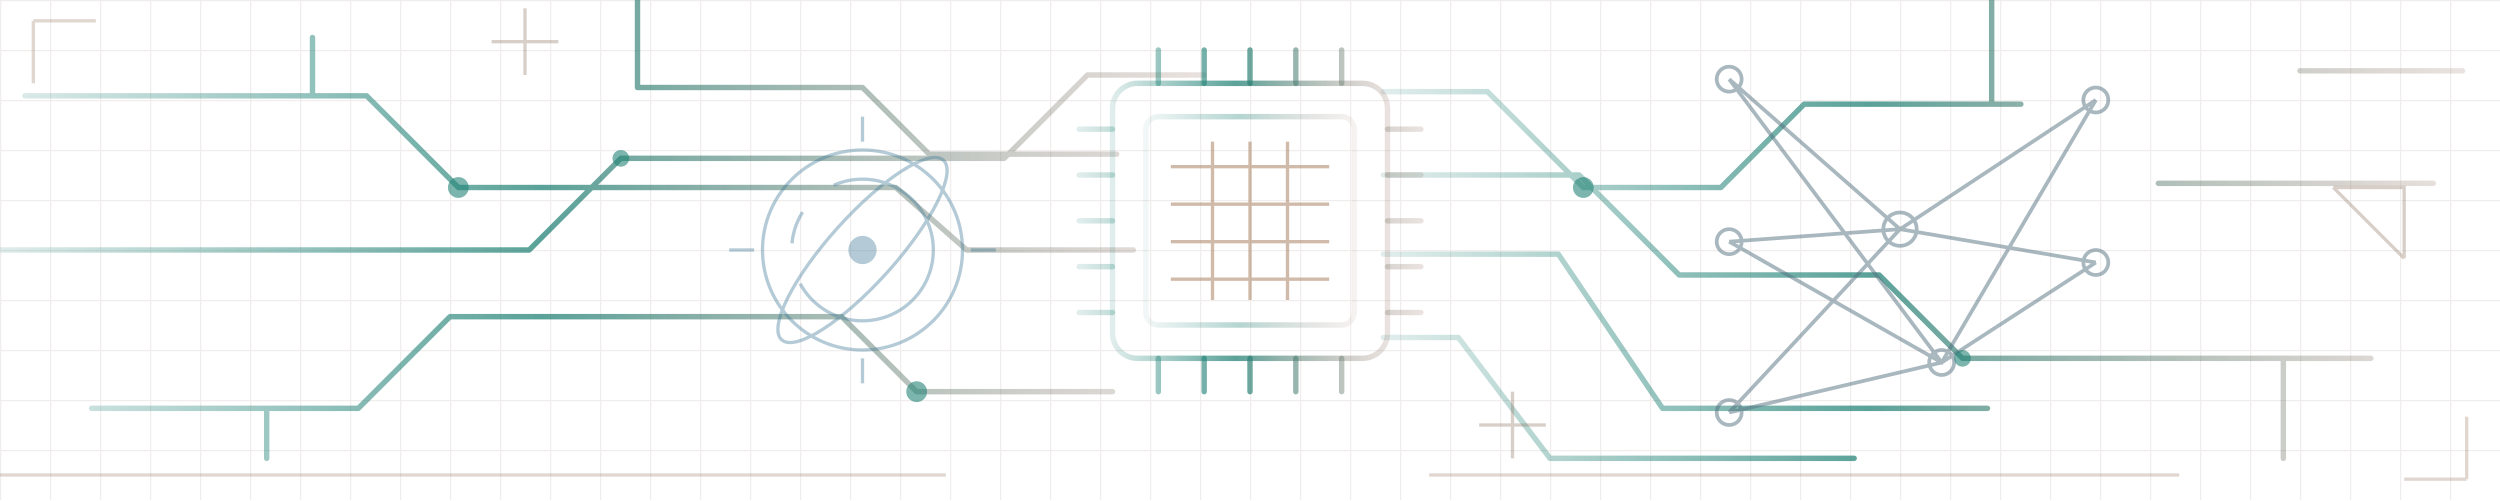
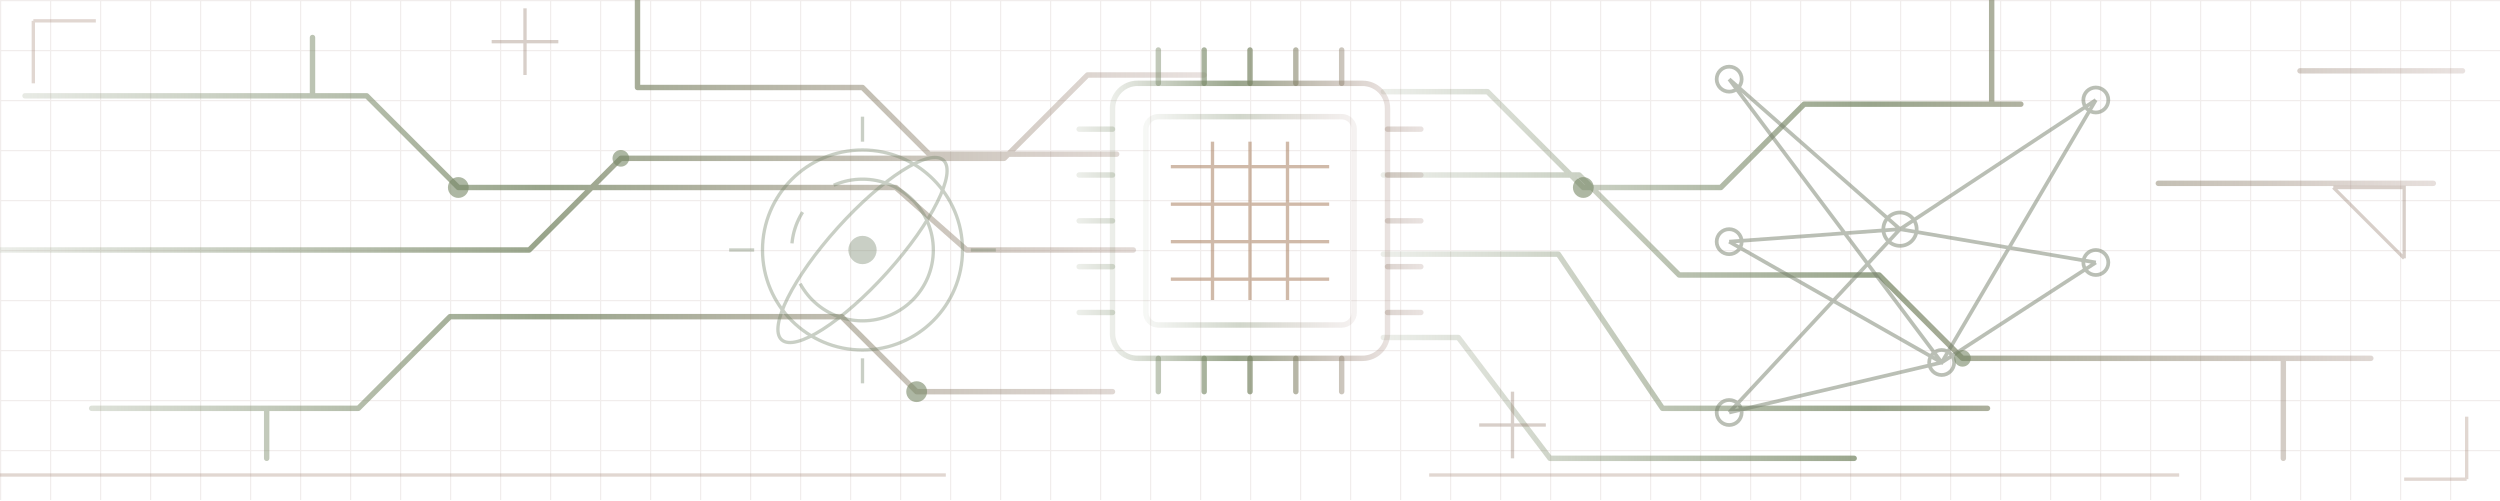
<svg xmlns="http://www.w3.org/2000/svg" viewBox="0 0 600 120" fill="none">
  <defs>
    <pattern id="grid" width="12" height="12" patternUnits="userSpaceOnUse">
      <path d="M12 0H0v12" stroke="#987a6d" stroke-opacity=".13" stroke-width=".6" />
    </pattern>
    <linearGradient id="fade">
-       <stop stop-color="#238377" stop-opacity=".14" />
-       <stop offset=".45" stop-color="#238377" stop-opacity=".75" />
+       <stop stop-color="#778765" stop-opacity=".14" />
+       <stop offset=".45" stop-color="#778765" stop-opacity=".75" />
      <stop offset="1" stop-color="#926f62" stop-opacity=".2" />
    </linearGradient>
  </defs>
  <path fill="url(#grid)" d="M0 0h600v120H0z" />
  <g stroke="url(#fade)" stroke-width="1.3" stroke-linecap="round" stroke-linejoin="round">
    <path d="M6 23h82l22 22h105l17 15h40M0 60h127l22-22h92l20-20h28M22 98h64l22-22h94l18 18h47M75 9v14M64 110V98M153 0v21h54l16 16h45" />
    <path d="M332 22h25l23 23h33l20-20h52M332 42h47l24 24h48l20 20h98M332 61h42l25 37h78M332 81h18l22 29h73M478 0v25M548 86v24M552 17h39M518 44h66" />
    <rect x="267" y="20" width="66" height="66" rx="6" />
    <rect x="275" y="28" width="50" height="50" rx="3" stroke-opacity=".45" />
    <path d="M278 12v8m11-8v8m11-8v8m11-8v8m11-8v8M278 86v8m11-8v8m11-8v8m11-8v8m11-8v8M259 31h8m-8 11h8m-8 11h8m-8 11h8m-8 11h8M333 31h8m-8 11h8m-8 11h8m-8 11h8m-8 11h8" />
  </g>
-   <g stroke="#536f80" stroke-width=".9" opacity=".5">
+   <g stroke="#76806c" stroke-width=".9" opacity=".5">
    <path d="m415 19 41 36-41 44m0-80 51 68m-51-29 41-3 47-31m-88 34 51 29 37-63m-88 75 51-12 37-24m-47-8 47 8m-88 36 41-44" />
    <circle cx="415" cy="19" r="3" />
    <circle cx="415" cy="58" r="3" />
    <circle cx="415" cy="99" r="3" />
    <circle cx="456" cy="55" r="4" />
    <circle cx="466" cy="87" r="3" />
    <circle cx="503" cy="24" r="3" />
    <circle cx="503" cy="63" r="3" />
  </g>
-   <g fill="#238377" opacity=".6">
+   <g fill="#778765" opacity=".6">
    <circle cx="110" cy="45" r="2.5" />
    <circle cx="149" cy="38" r="2" />
    <circle cx="220" cy="94" r="2.5" />
    <circle cx="380" cy="45" r="2.5" />
    <circle cx="471" cy="86" r="2" />
  </g>
  <g stroke="#aa8162" stroke-width=".8" opacity=".55">
    <path d="M281 40h38m-38 9h38m-38 9h38m-38 9h38M291 34v38m9-38v38m9-38v38" />
  </g>
-   <g stroke="#3a7796" stroke-width=".8" opacity=".38">
+   <g stroke="#718267" stroke-width=".8" opacity=".38">
    <circle cx="207" cy="60" r="24" />
    <circle cx="207" cy="60" r="17" stroke-dasharray="45 10 8 10" />
    <ellipse cx="207" cy="60" rx="8" ry="29" transform="rotate(42 207 60)" />
    <path d="M207 28v6m0 52v6m-32-32h6m52 0h6" />
-     <circle cx="207" cy="60" r="3" fill="#3a7796" />
+     <circle cx="207" cy="60" r="3" fill="#718267" />
  </g>
  <path d="M118 10h16m-8-8v16M355 102h16m-8-8v16M560 45h17v17m-17-17 17 17" stroke="#8e7565" stroke-width=".8" opacity=".35" />
  <path d="M8 5h15M8 5v15m569 95h15m0-15v15M0 114h227m116 0h180" stroke="#9b7a66" stroke-width=".8" opacity=".3" />
</svg>
